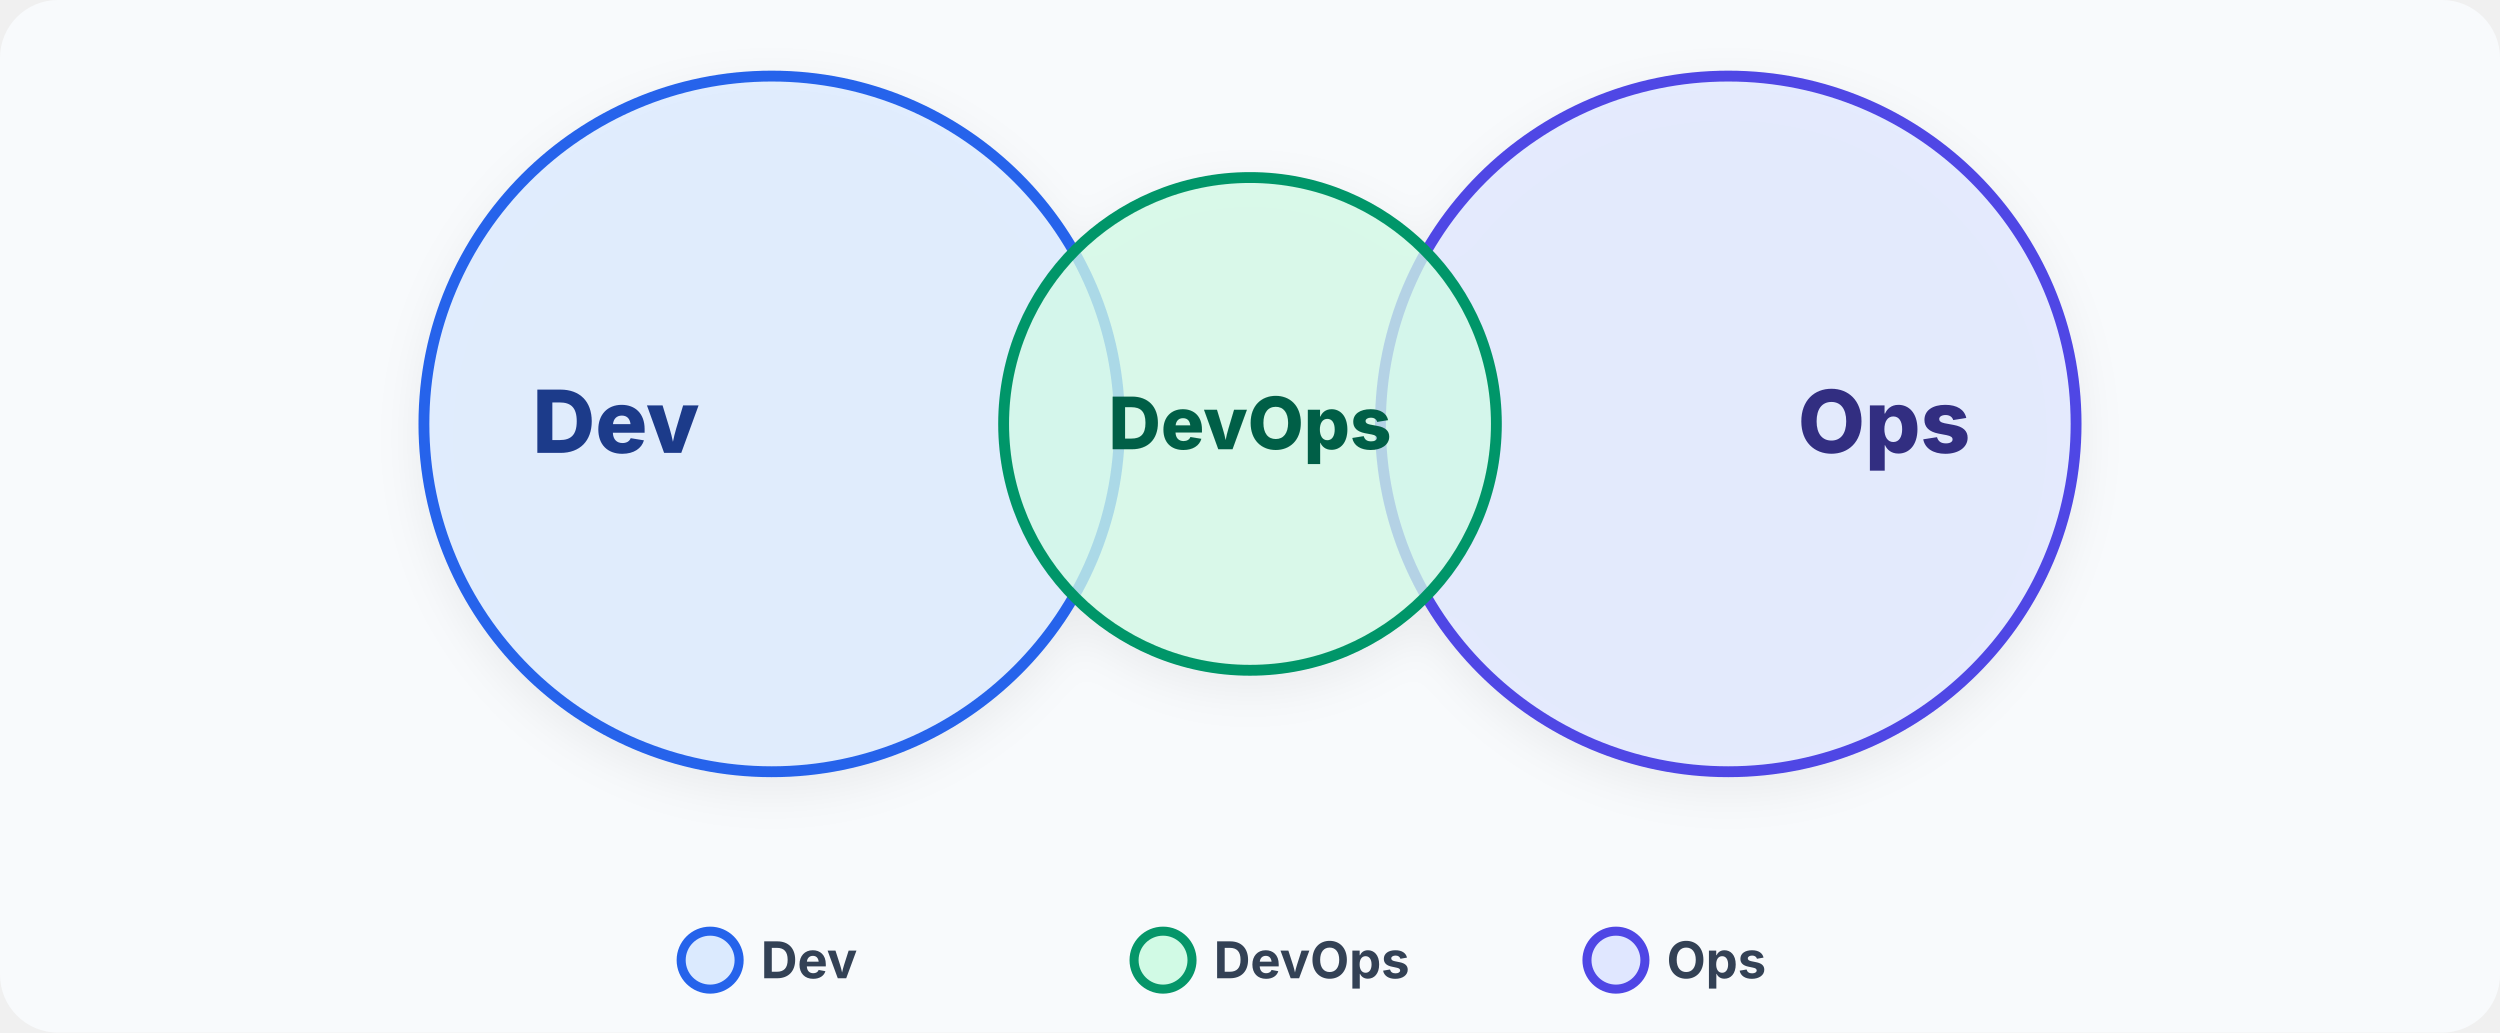
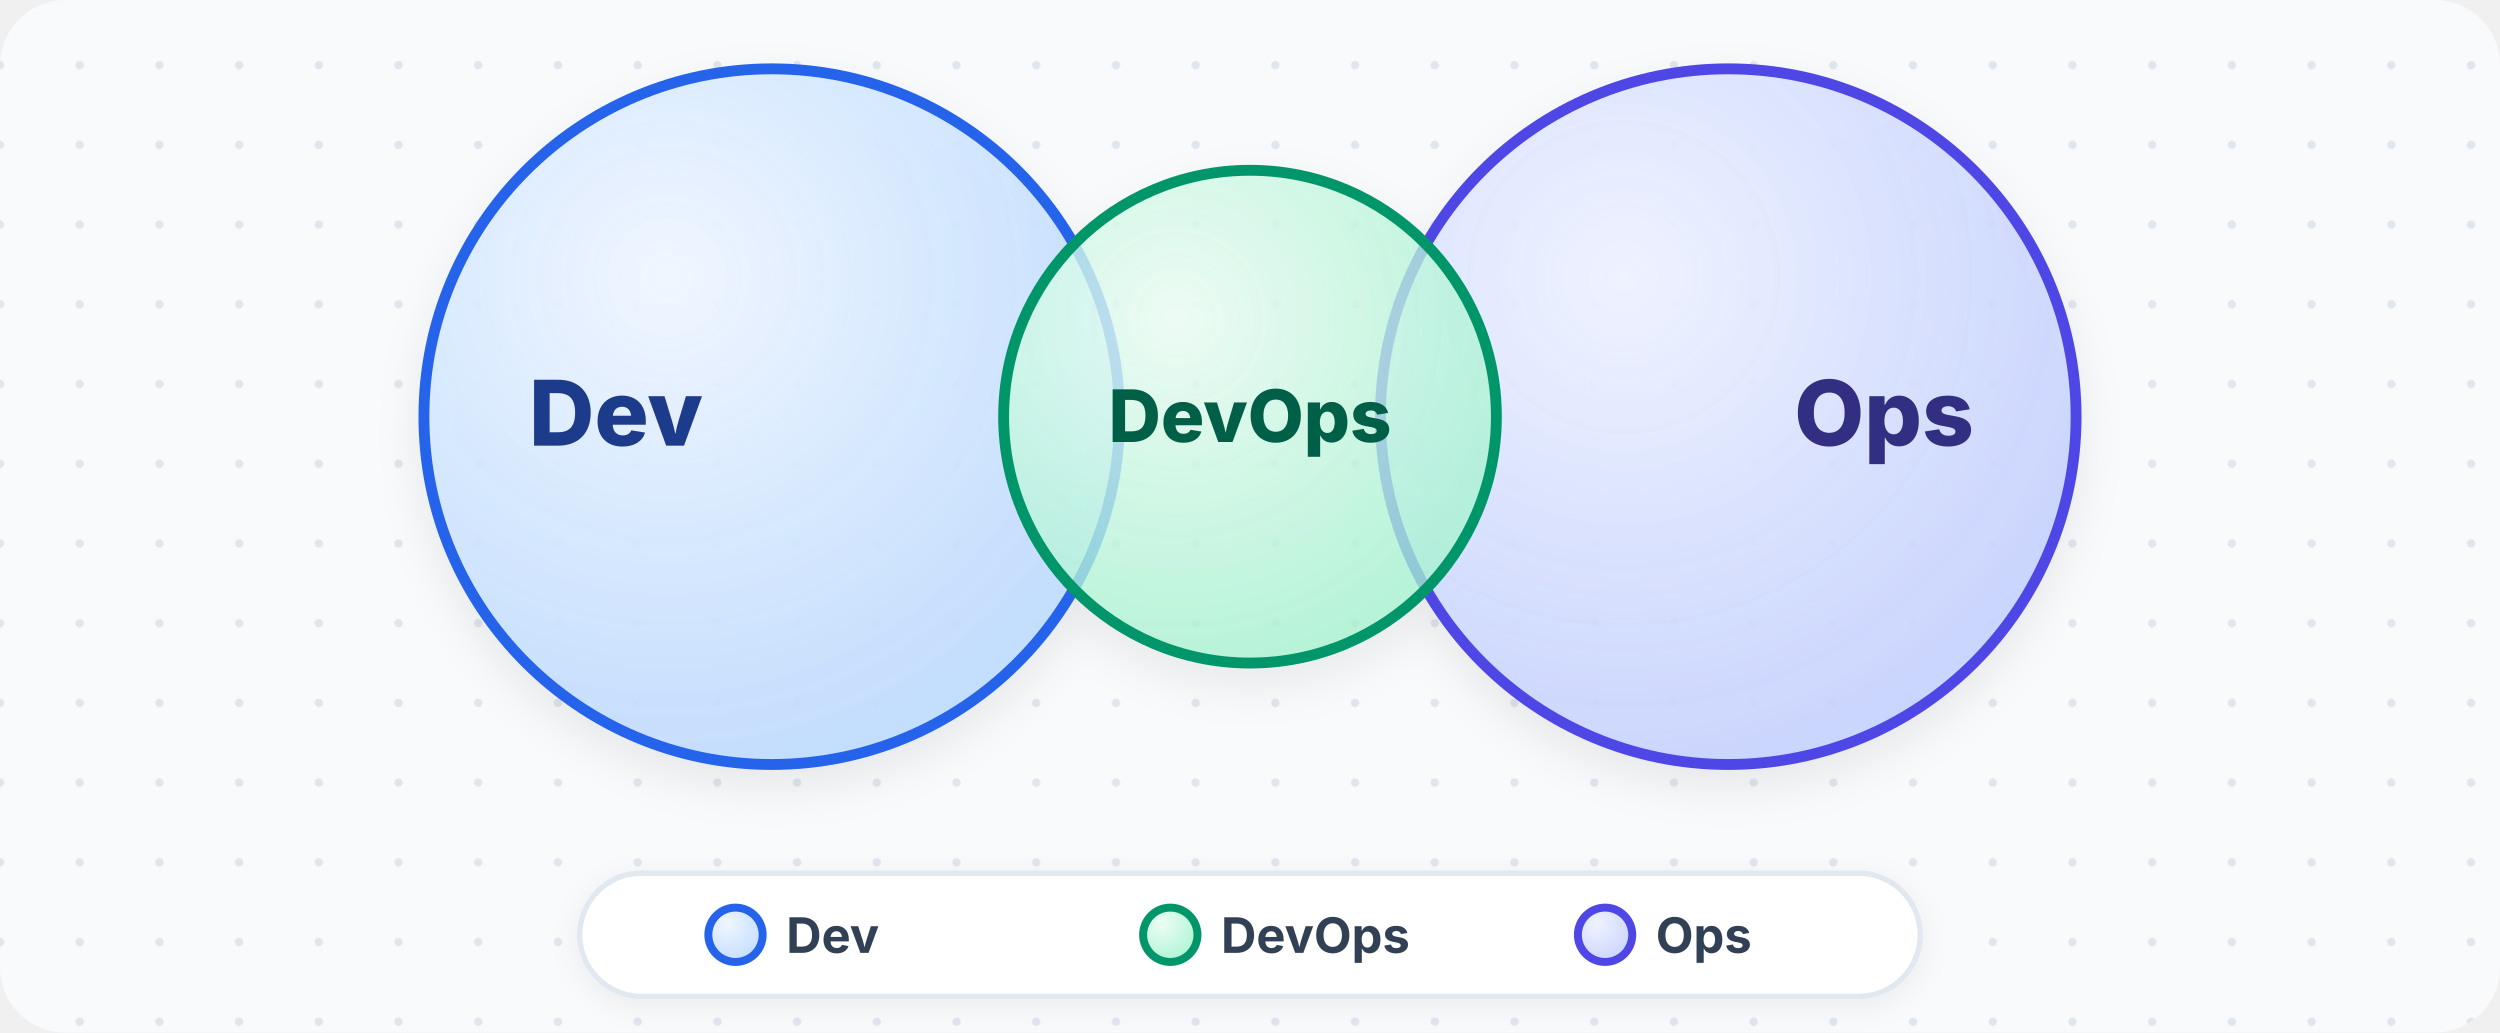
<svg xmlns="http://www.w3.org/2000/svg" viewBox="55 15 690 285" width="690" height="285" font-family="'Inter', -apple-system, BlinkMacSystemFont, 'Segoe UI', sans-serif">
  <defs>
+     <pattern id="tpDots" width="22" height="22" patternUnits="userSpaceOnUse">
+       <circle cx="11" cy="11" r="1.15" fill="#cbd5e1" fill-opacity="0.55" />
+     </pattern>
+     <radialGradient id="gradDev" cx="35%" cy="30%" r="70%">
+       <stop offset="0%" stop-color="#eff6ff" stop-opacity="0.95" />
+       <stop offset="100%" stop-color="#bfdbfe" stop-opacity="0.88" />
+     </radialGradient>
+     <radialGradient id="gradOps" cx="35%" cy="30%" r="70%">
+       <stop offset="0%" stop-color="#eef2ff" stop-opacity="0.95" />
+       <stop offset="100%" stop-color="#c7d2fe" stop-opacity="0.88" />
+     </radialGradient>
+     <radialGradient id="gradAnti" cx="35%" cy="30%" r="70%">
+       <stop offset="0%" stop-color="#fff1f2" stop-opacity="0.96" />
+       <stop offset="100%" stop-color="#fecdd3" stop-opacity="0.90" />
+     </radialGradient>
+     <radialGradient id="gradDevOps" cx="35%" cy="30%" r="70%">
+       <stop offset="0%" stop-color="#ecfdf5" stop-opacity="0.95" />
+       <stop offset="100%" stop-color="#a7f3d0" stop-opacity="0.88" />
+     </radialGradient>
+     <radialGradient id="gradDBA" cx="35%" cy="30%" r="70%">
+       <stop offset="0%" stop-color="#fff7ed" stop-opacity="0.96" />
+       <stop offset="100%" stop-color="#fed7aa" stop-opacity="0.90" />
+     </radialGradient>
+     <radialGradient id="gradSRE" cx="35%" cy="30%" r="70%">
+       <stop offset="0%" stop-color="#ecfeff" stop-opacity="0.95" />
+       <stop offset="100%" stop-color="#a5f3fc" stop-opacity="0.88" />
+     </radialGradient>
    <filter id="tpShadow" x="-10%" y="-10%" width="120%" height="125%">
-       <feDropShadow dx="0" dy="4" stdDeviation="6" flood-color="#0f172a" flood-opacity="0.07" />
+       <feDropShadow dx="0" dy="5" stdDeviation="6" flood-color="#0f172a" flood-opacity="0.08" />
+     </filter>
+     <filter id="legShadow" x="-10%" y="-20%" width="120%" height="150%">
+       <feDropShadow dx="0" dy="2" stdDeviation="4" flood-color="#0f172a" flood-opacity="0.06" />
    </filter>
  </defs>
-   <rect x="55" y="15" width="690" height="285" rx="16" fill="#f8fafc" />
+   <rect x="55" y="15" width="690" height="285" rx="18" fill="#f8fafc" />
+   <rect x="55" y="15" width="690" height="285" rx="18" fill="url(#tpDots)" />
  <g filter="url(#tpShadow)">
-     <circle cx="268" cy="132" r="96" fill="#dbeafe" fill-opacity="0.82" stroke="#2563eb" stroke-width="3" />
-     <text x="225" y="140" font-size="24" font-weight="800" fill="#1e3a8a" text-anchor="middle">Dev</text>
-     <circle cx="532" cy="132" r="96" fill="#e0e7ff" fill-opacity="0.82" stroke="#4f46e5" stroke-width="3" />
-     <text x="575" y="140" font-size="24" font-weight="800" fill="#312e81" text-anchor="middle">Ops</text>
-     <circle cx="400" cy="132" r="68" fill="#d1fae5" fill-opacity="0.78" stroke="#059669" stroke-width="3" />
-     <text x="400" y="139" font-size="20" font-weight="800" fill="#065f46" text-anchor="middle">DevOps</text>
+     <circle cx="268" cy="130" r="96" fill="url(#gradDev)" stroke="#2563eb" stroke-width="3" />
+     <text x="225" y="138" font-size="25" font-weight="800" fill="#1e3a8a" text-anchor="middle">Dev</text>
+     <circle cx="532" cy="130" r="96" fill="url(#gradOps)" stroke="#4f46e5" stroke-width="3" />
+     <text x="575" y="138" font-size="25" font-weight="800" fill="#312e81" text-anchor="middle">Ops</text>
+     <circle cx="400" cy="130" r="68" fill="url(#gradDevOps)" fill-opacity="0.86" stroke="#059669" stroke-width="3" />
+     <text x="400" y="137" font-size="20" font-weight="800" fill="#065f46" text-anchor="middle">DevOps</text>
  </g>
-   <g>
-     <circle cx="251.0" cy="280" r="8" fill="#dbeafe" stroke="#2563eb" stroke-width="2.5" />
-     <text x="265.0" y="285" font-size="14" font-weight="700" fill="#334155">Dev</text>
-     <circle cx="376.0" cy="280" r="8" fill="#d1fae5" stroke="#059669" stroke-width="2.5" />
-     <text x="390.0" y="285" font-size="14" font-weight="700" fill="#334155">DevOps</text>
-     <circle cx="501.0" cy="280" r="8" fill="#e0e7ff" stroke="#4f46e5" stroke-width="2.5" />
-     <text x="515.0" y="285" font-size="14" font-weight="700" fill="#334155">Ops</text>
+   <g filter="url(#legShadow)">
+     <rect x="215.0" y="256" width="370.0" height="34" rx="17" fill="#ffffff" stroke="#e2e8f0" stroke-width="1.5" />
+     <circle cx="258.0" cy="273" r="7.5" fill="url(#gradDev)" stroke="#2563eb" stroke-width="2.2" />
+     <text x="272.0" y="278" font-size="13.5" font-weight="700" fill="#334155">Dev</text>
+     <circle cx="378.0" cy="273" r="7.5" fill="url(#gradDevOps)" stroke="#059669" stroke-width="2.2" />
+     <text x="392.0" y="278" font-size="13.5" font-weight="700" fill="#334155">DevOps</text>
+     <circle cx="498.0" cy="273" r="7.5" fill="url(#gradOps)" stroke="#4f46e5" stroke-width="2.2" />
+     <text x="512.0" y="278" font-size="13.5" font-weight="700" fill="#334155">Ops</text>
  </g>
</svg>
